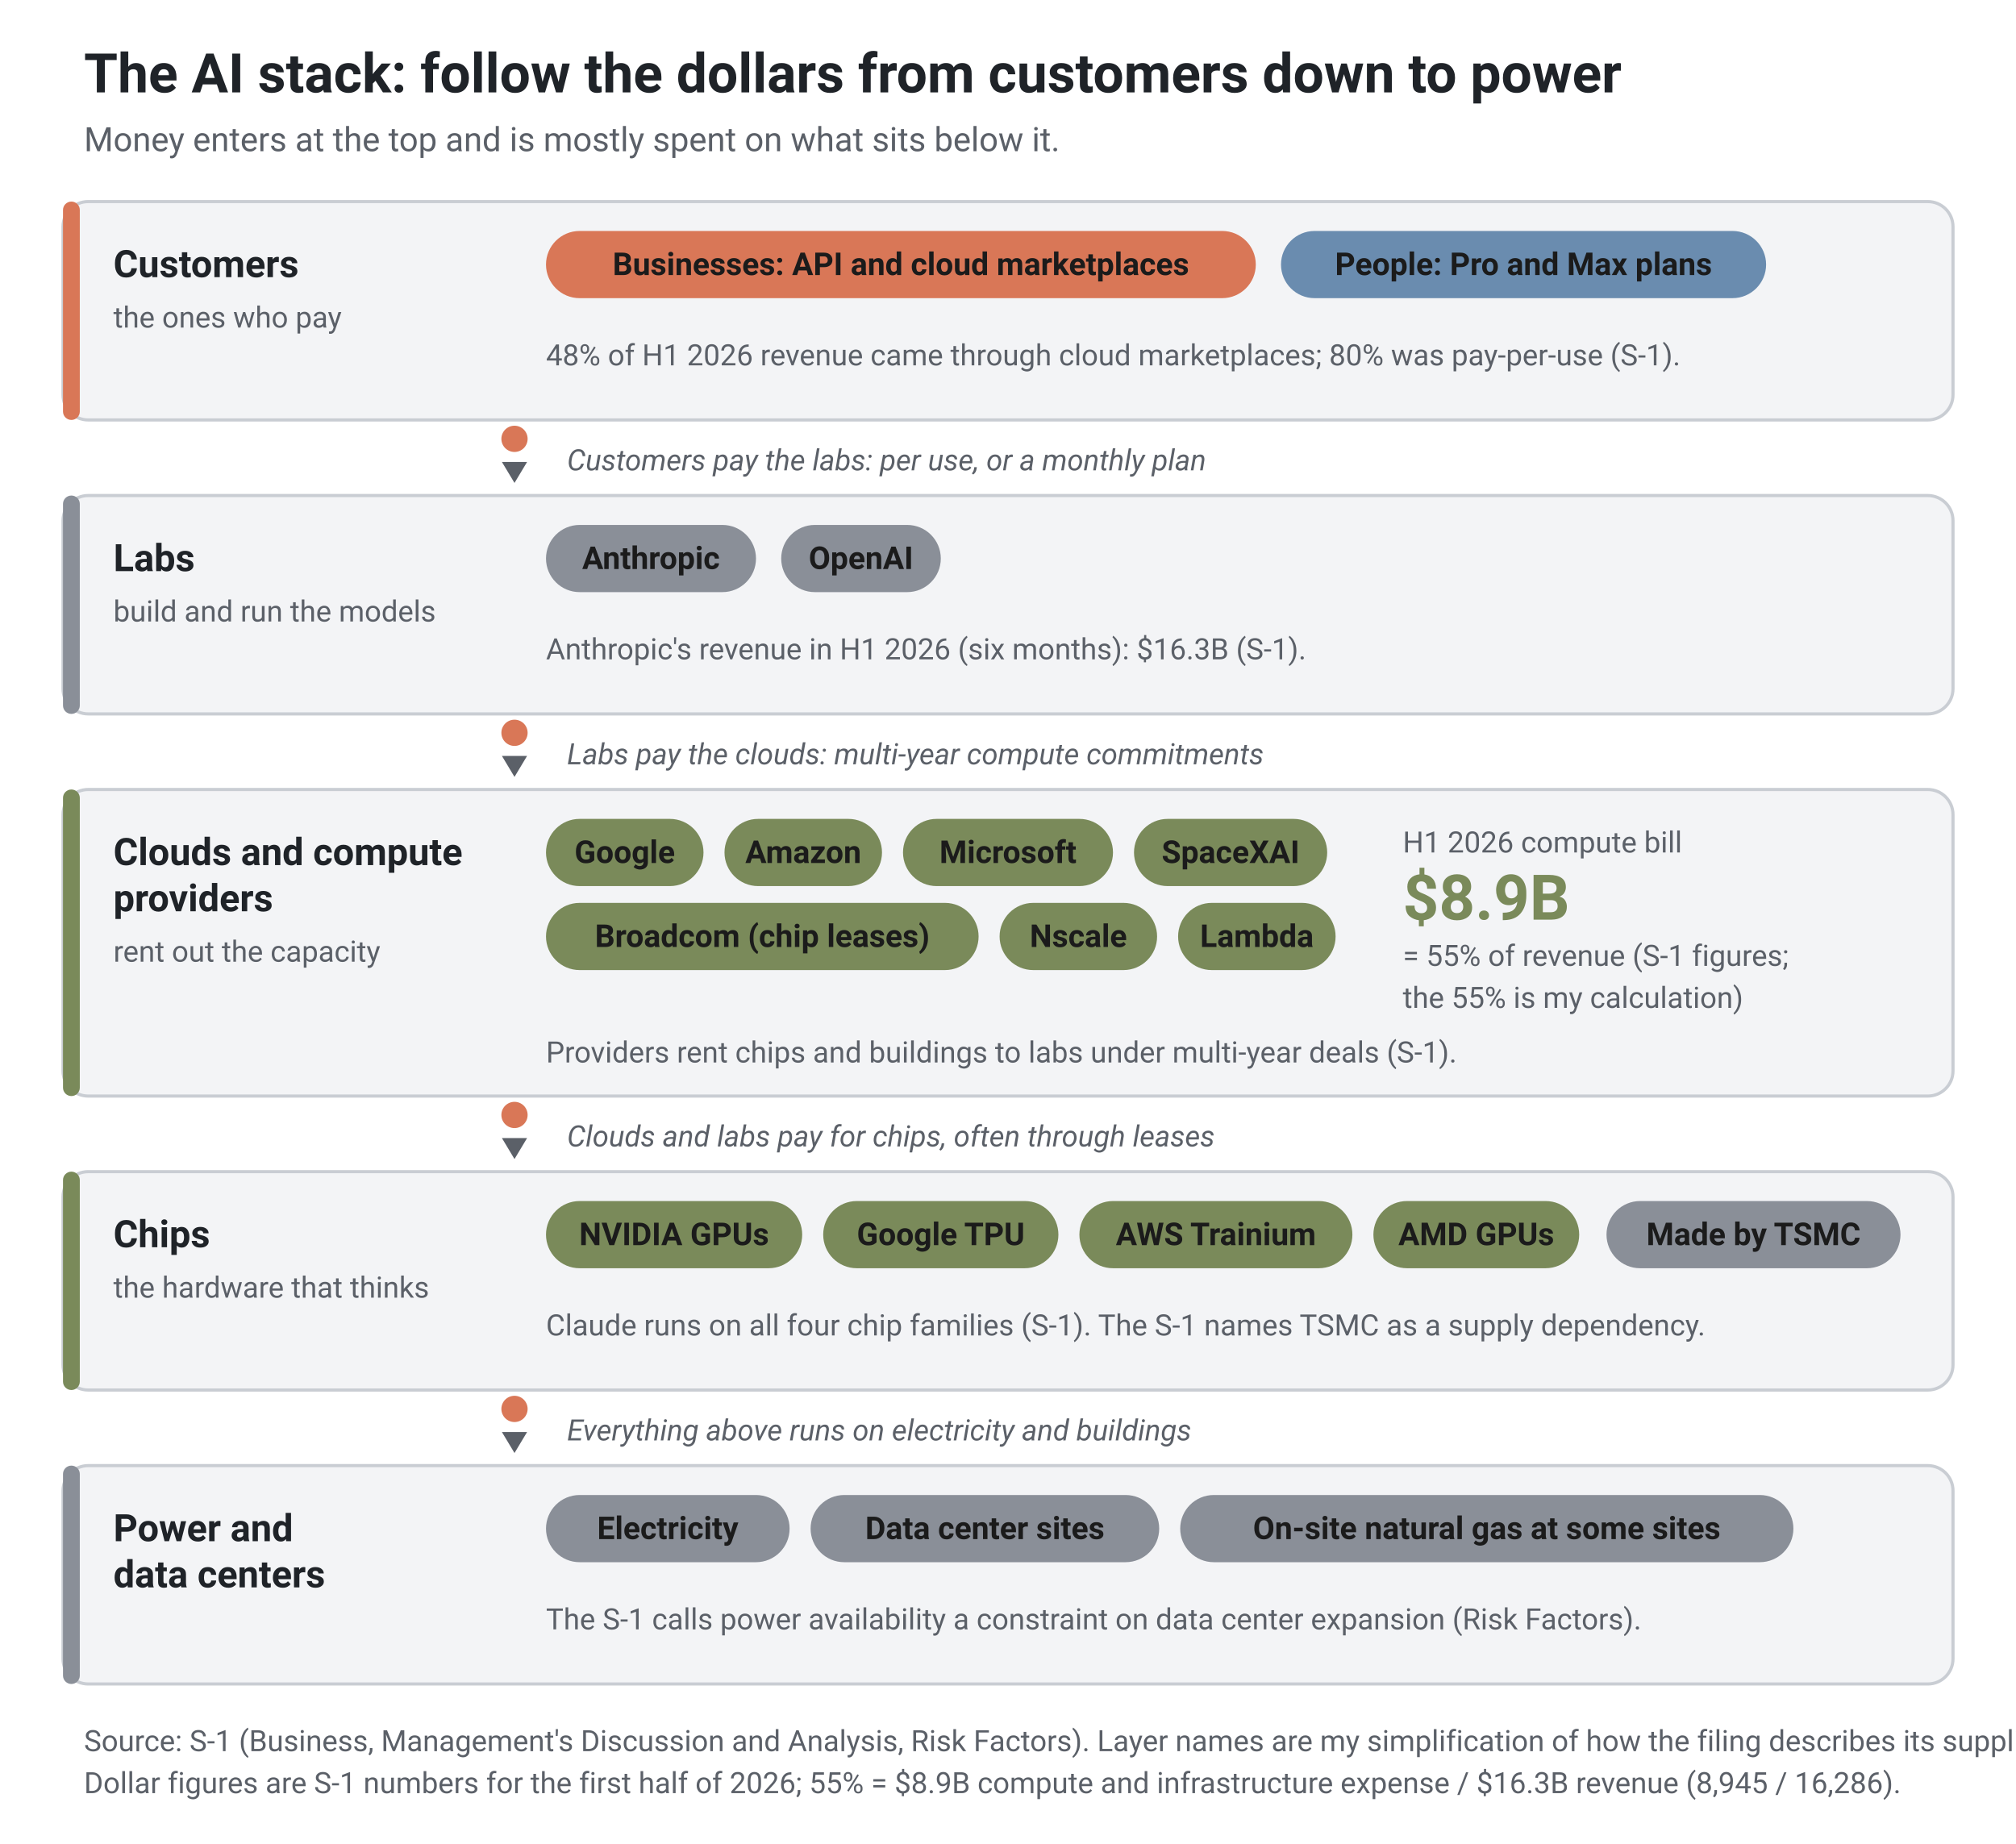
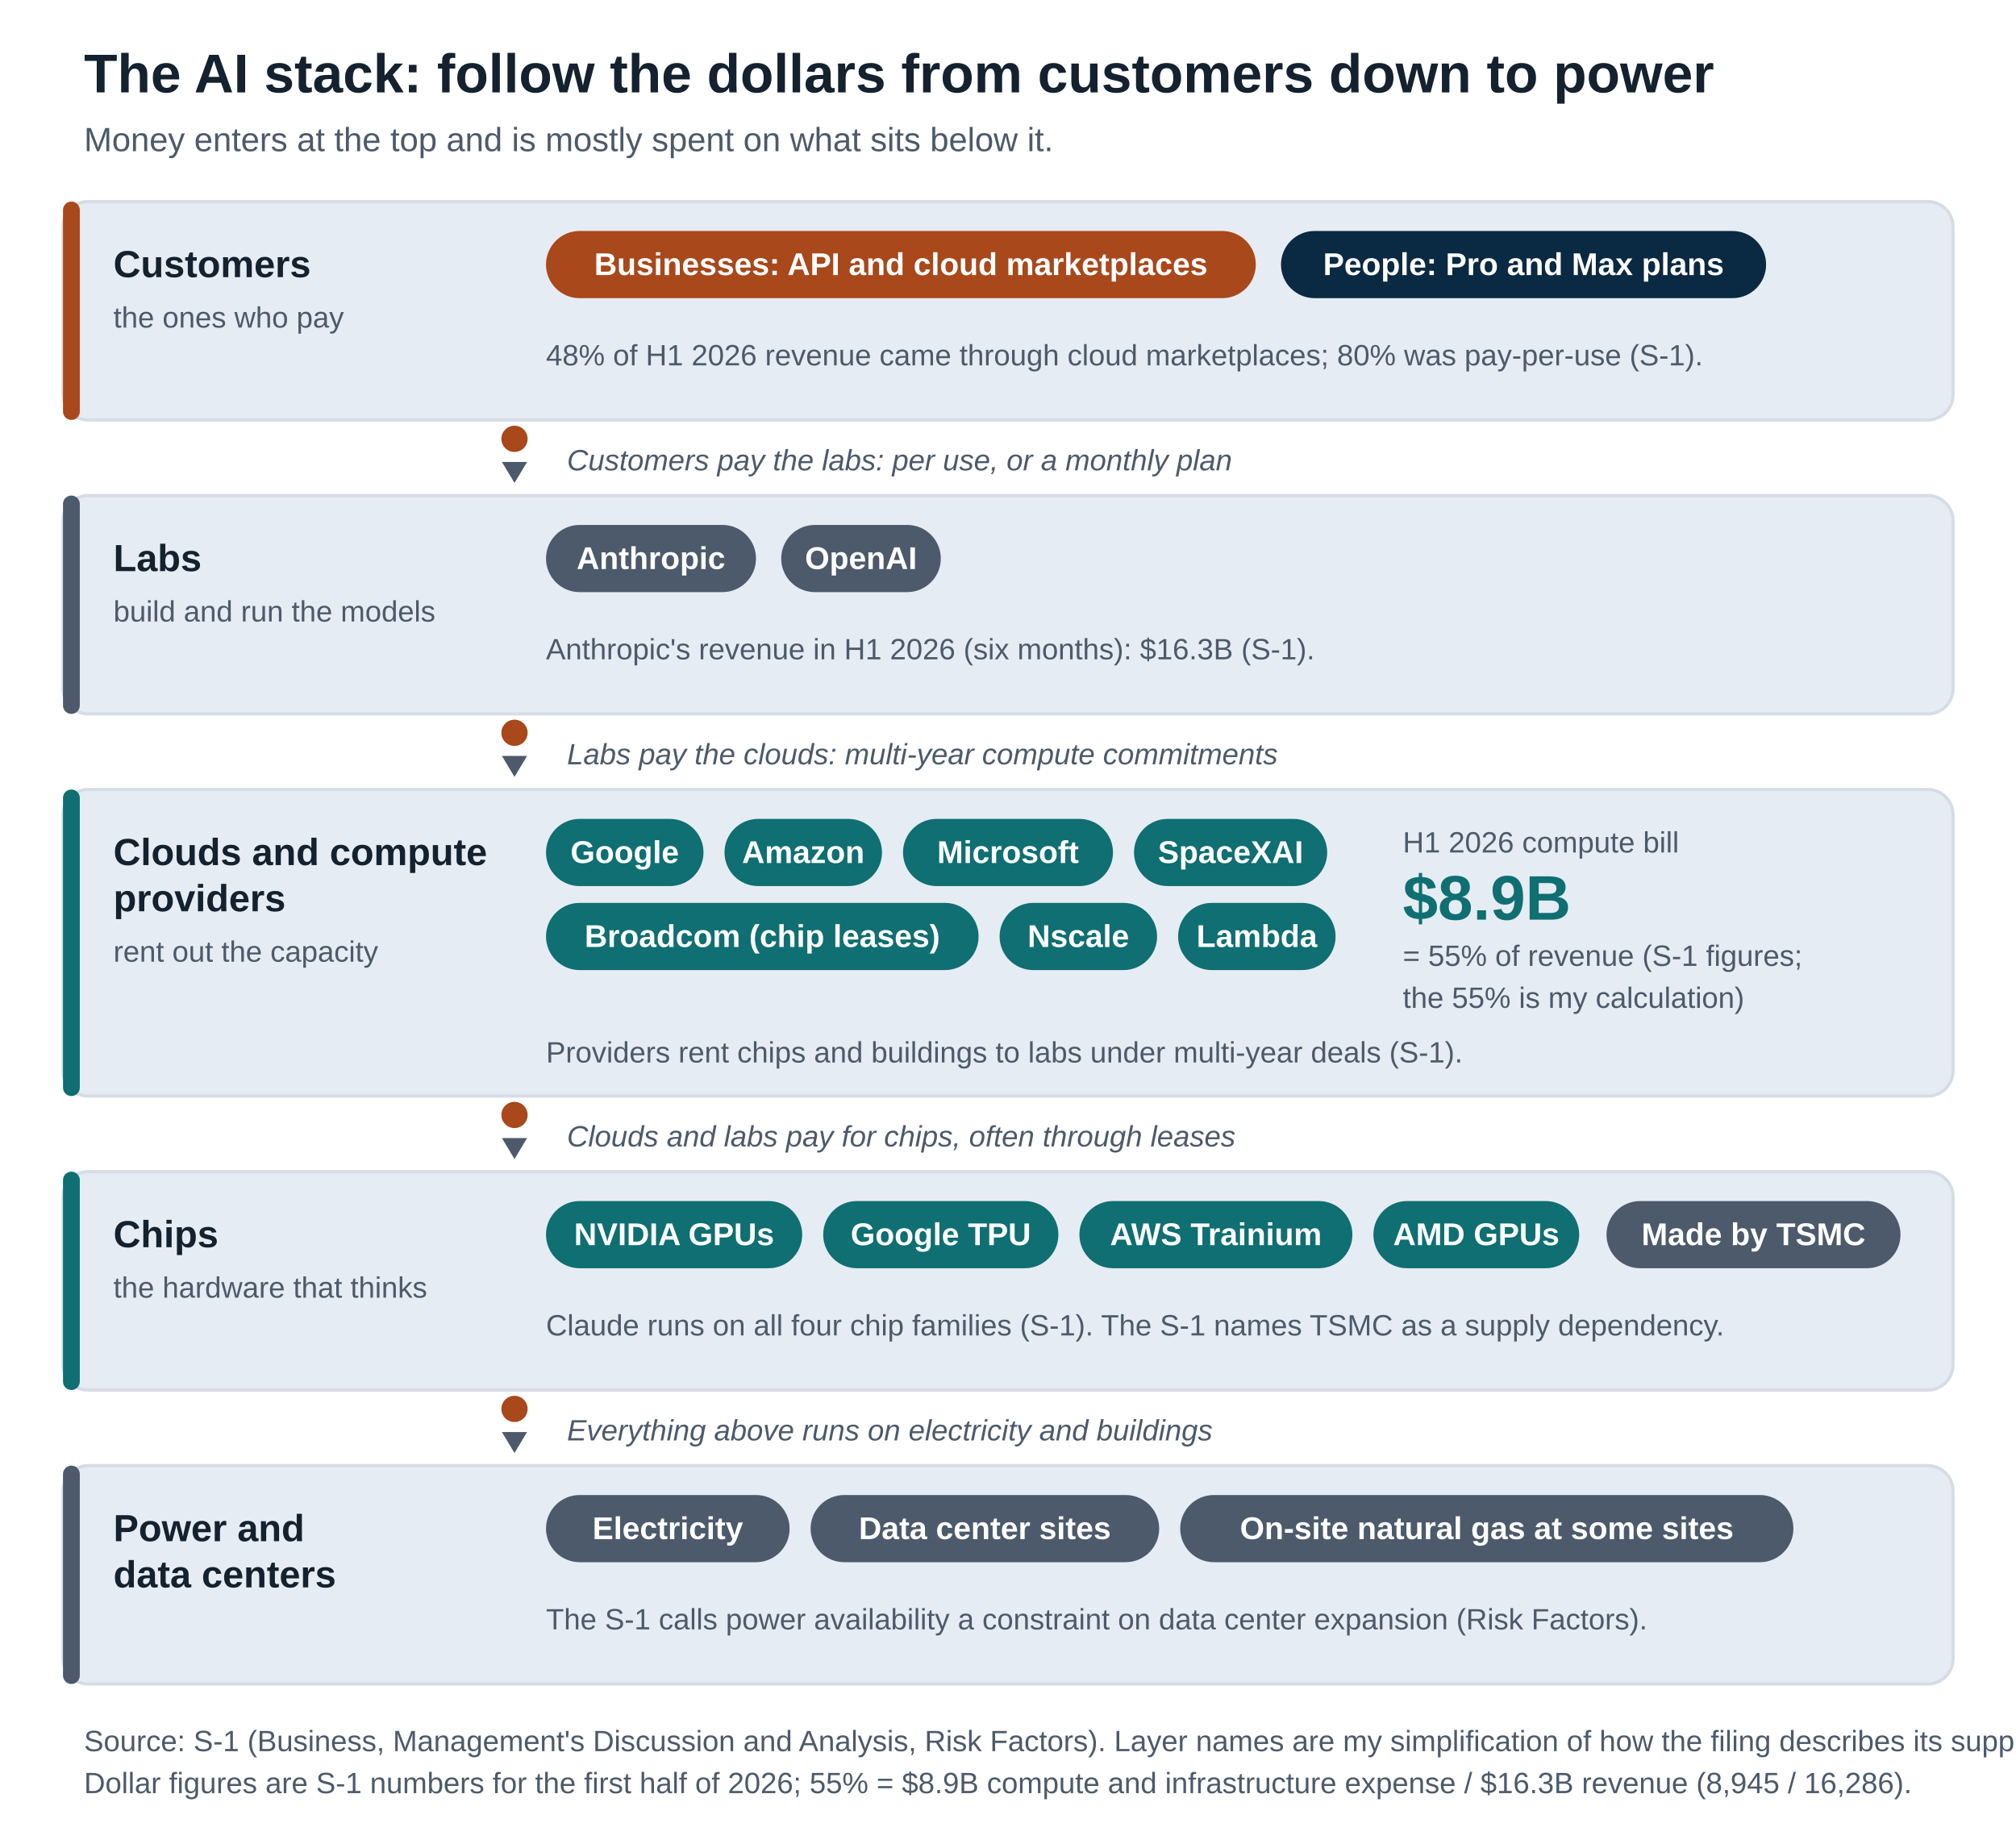
<svg xmlns="http://www.w3.org/2000/svg" viewBox="0 0 960 878" width="960" height="878" role="img" aria-labelledby="t d">
  <style>
- svg{--bg:#ffffff;--ink:#1f2328;--mut:#5b6068;--line:#c9cdd3;--panel:#f3f4f6;--cons:#d97757;--subs:#6a8caf;--hw:#7a8a5a;--neu:#8a8f98;--loss:#c4554d;--pos:#3f8f6b;--on:#1b1b1b}
- @media (prefers-color-scheme: dark){svg{--bg:#14161a;--ink:#ecebe6;--mut:#a9aeb6;--line:#3a3e45;--panel:#1d2025}}
- text{font-family:-apple-system,BlinkMacSystemFont,"Segoe UI",Roboto,"Helvetica Neue",Arial,sans-serif;fill:var(--ink,#1f2328)}
+ svg{--bg:#ffffff;--ink:#14212f;--mut:#4c5a6b;--line:#d5dce5;--panel:#e6ecf3;--cons:#a8481b;--subs:#0a2942;--hw:#0f6f72;--neu:#4c5a6b;--loss:#b3261e;--pos:#1b6b45;--on:#ffffff}
+ @media (prefers-color-scheme: dark){svg{--bg:#0e2238;--ink:#e8edf3;--mut:#9daec0;--line:#22384f;--panel:#13304f}}
+ text{font-family:"Benton Sans", BentonSans, "Public Sans", "Helvetica Neue", Arial, sans-serif;fill:var(--ink,#14212f)}
.bg{fill:var(--bg,#ffffff)}
.title{font-size:26px;font-weight:700}
- .dek{font-size:16px;fill:var(--mut,#5b6068)}
- .src{font-size:14px;fill:var(--mut,#5b6068)}
- .mut{font-size:14px;fill:var(--mut,#5b6068)}
+ .dek{font-size:16px;fill:var(--mut,#4c5a6b)}
+ .src{font-size:14px;fill:var(--mut,#4c5a6b)}
+ .mut{font-size:14px;fill:var(--mut,#4c5a6b)}
.lname{font-size:18px;font-weight:700}
- .tag{font-size:15px;font-weight:600;text-anchor:middle;fill:var(--on,#1b1b1b)}
- .band{fill:var(--panel,#f3f4f6);stroke:var(--line,#c9cdd3);stroke-width:1.5}
- .big{font-size:30px;font-weight:700;fill:var(--hw,#7a8a5a)}
- .gap{font-size:14px;font-style:italic;fill:var(--mut,#5b6068)}
- .cons{fill:var(--cons,#d97757)}
- .subs{fill:var(--subs,#6a8caf)}
- .hw{fill:var(--hw,#7a8a5a)}
- .neu{fill:var(--neu,#8a8f98)}
- .arrow{fill:var(--mut,#5b6068)}
+ .tag{font-size:15px;font-weight:600;text-anchor:middle;fill:var(--on,#ffffff)}
+ .band{fill:var(--panel,#e6ecf3);stroke:var(--line,#d5dce5);stroke-width:1.5}
+ .big{font-size:30px;font-weight:700;fill:var(--hw,#0f6f72)}
+ .gap{font-size:14px;font-style:italic;fill:var(--mut,#4c5a6b)}
+ .cons{fill:var(--cons,#a8481b)}
+ .subs{fill:var(--subs,#0a2942)}
+ .hw{fill:var(--hw,#0f6f72)}
+ .neu{fill:var(--neu,#4c5a6b)}
+ .arrow{fill:var(--mut,#4c5a6b)}
.layer{transform-box:fill-box;transform-origin:50% 0%}
- .coin{fill:var(--cons,#d97757);stroke:var(--bg,#ffffff);stroke-width:1.5;transform-box:fill-box;transform-origin:50% 50%}
+ .coin{fill:var(--cons,#a8481b);stroke:var(--bg,#ffffff);stroke-width:1.5;transform-box:fill-box;transform-origin:50% 50%}
@keyframes rise{from{transform:translateY(-14px);opacity:0}to{transform:translateY(0);opacity:1}}
@keyframes fall{0%{transform:translateY(-4px);opacity:0}20%{transform:translateY(0);opacity:1}80%{transform:translateY(12px);opacity:1}100%{transform:translateY(16px);opacity:0}}
.play .layer{animation:rise .7s ease-out both}
.play .coin{animation:fall 2.4s ease-in infinite both}
@media (prefers-reduced-motion: reduce){*{animation:none!important}}
</style>
+   <style>@media (prefers-color-scheme: dark){svg{--cons:#EE9264;--subs:#A9C2E3;--hw:#4FC3C0;--neu:#6A82A0;--loss:#F27D74;--pos:#5FC38A;--on:#081420;--api:#EE9264;--sub:#A9C2E3;--neutral:#6A82A0;--cash:#5FC38A}}@media (prefers-color-scheme: dark){.vw{fill:#081420}}</style>
  <rect class="bg" x="0" y="0" width="960" height="878" />
  <text class="title" x="40" y="44">The AI stack: follow the dollars from customers down to power</text>
  <text class="dek" x="40" y="72">Money enters at the top and is mostly spent on what sits below it.</text>
  <g class="layer" style="animation-delay:0s">
    <rect class="band" x="30" y="96" width="900" height="104" rx="12" />
    <rect class="cons" x="30" y="96" width="8" height="104" rx="4" />
    <text class="lname" x="54" y="132">Customers</text>
    <text class="mut" x="54" y="156">the ones who pay</text>
    <rect class="cons" x="260" y="110" width="338" height="32" rx="16" />
    <text class="tag" x="429" y="131">Businesses: API and cloud marketplaces</text>
    <rect class="subs" x="610" y="110" width="231" height="32" rx="16" />
    <text class="tag" x="725.5" y="131">People: Pro and Max plans</text>
    <text class="mut" x="260" y="174">48% of H1 2026 revenue came through cloud marketplaces; 80% was pay-per-use (S-1).</text>
  </g>
  <g class="layer" style="animation-delay:0.3s">
    <circle class="coin" cx="245" cy="209" r="7" style="animation-delay:0.8s" />
    <polygon class="arrow" points="239,220 251,220 245,230" />
    <text class="gap" x="270" y="224">Customers pay the labs: per use, or a monthly plan</text>
  </g>
  <g class="layer" style="animation-delay:0.5s">
    <rect class="band" x="30" y="236" width="900" height="104" rx="12" />
    <rect class="neu" x="30" y="236" width="8" height="104" rx="4" />
    <text class="lname" x="54" y="272">Labs</text>
    <text class="mut" x="54" y="296">build and run the models</text>
    <rect class="neu" x="260" y="250" width="100" height="32" rx="16" />
    <text class="tag" x="310" y="271">Anthropic</text>
    <rect class="neu" x="372" y="250" width="76" height="32" rx="16" />
    <text class="tag" x="410" y="271">OpenAI</text>
    <text class="mut" x="260" y="314">Anthropic's revenue in H1 2026 (six months): $16.3B (S-1).</text>
  </g>
  <g class="layer" style="animation-delay:0.8s">
    <circle class="coin" cx="245" cy="349" r="7" style="animation-delay:1.3s" />
    <polygon class="arrow" points="239,360 251,360 245,370" />
    <text class="gap" x="270" y="364">Labs pay the clouds: multi-year compute commitments</text>
  </g>
  <g class="layer" style="animation-delay:1s">
    <rect class="band" x="30" y="376" width="900" height="146" rx="12" />
    <rect class="hw" x="30" y="376" width="8" height="146" rx="4" />
    <text class="lname" x="54" y="412">Clouds and compute</text>
    <text class="lname" x="54" y="434">providers</text>
    <text class="mut" x="54" y="458">rent out the capacity</text>
    <rect class="hw" x="260" y="390" width="75" height="32" rx="16" />
    <text class="tag" x="297.5" y="411">Google</text>
    <rect class="hw" x="345" y="390" width="75" height="32" rx="16" />
    <text class="tag" x="382.5" y="411">Amazon</text>
    <rect class="hw" x="430" y="390" width="100" height="32" rx="16" />
    <text class="tag" x="480" y="411">Microsoft</text>
    <rect class="hw" x="540" y="390" width="92" height="32" rx="16" />
    <text class="tag" x="586" y="411">SpaceXAI</text>
    <rect class="hw" x="260" y="430" width="206" height="32" rx="16" />
    <text class="tag" x="363" y="451">Broadcom (chip leases)</text>
    <rect class="hw" x="476" y="430" width="75" height="32" rx="16" />
    <text class="tag" x="513.5" y="451">Nscale</text>
    <rect class="hw" x="561" y="430" width="75" height="32" rx="16" />
    <text class="tag" x="598.5" y="451">Lambda</text>
    <text class="mut" x="668" y="406">H1 2026 compute bill</text>
    <text class="big" x="668" y="438">$8.9B</text>
    <text class="mut" x="668" y="460">= 55% of revenue (S-1 figures;</text>
    <text class="mut" x="668" y="480">the 55% is my calculation)</text>
    <text class="mut" x="260" y="506">Providers rent chips and buildings to labs under multi-year deals (S-1).</text>
  </g>
  <g class="layer" style="animation-delay:1.3s">
    <circle class="coin" cx="245" cy="531" r="7" style="animation-delay:1.8s" />
    <polygon class="arrow" points="239,542 251,542 245,552" />
    <text class="gap" x="270" y="546">Clouds and labs pay for chips, often through leases</text>
  </g>
  <g class="layer" style="animation-delay:1.5s">
    <rect class="band" x="30" y="558" width="900" height="104" rx="12" />
    <rect class="hw" x="30" y="558" width="8" height="104" rx="4" />
    <text class="lname" x="54" y="594">Chips</text>
    <text class="mut" x="54" y="618">the hardware that thinks</text>
    <rect class="hw" x="260" y="572" width="122" height="32" rx="16" />
    <text class="tag" x="321" y="593">NVIDIA GPUs</text>
    <rect class="hw" x="392" y="572" width="112" height="32" rx="16" />
    <text class="tag" x="448" y="593">Google TPU</text>
    <rect class="hw" x="514" y="572" width="130" height="32" rx="16" />
    <text class="tag" x="579" y="593">AWS Trainium</text>
    <rect class="hw" x="654" y="572" width="98" height="32" rx="16" />
    <text class="tag" x="703" y="593">AMD GPUs</text>
    <rect class="neu" x="765" y="572" width="140" height="32" rx="16" />
    <text class="tag" x="835" y="593">Made by TSMC</text>
    <text class="mut" x="260" y="636">Claude runs on all four chip families (S-1). The S-1 names TSMC as a supply dependency.</text>
  </g>
  <g class="layer" style="animation-delay:1.8s">
    <circle class="coin" cx="245" cy="671" r="7" style="animation-delay:2.3s" />
    <polygon class="arrow" points="239,682 251,682 245,692" />
    <text class="gap" x="270" y="686">Everything above runs on electricity and buildings</text>
  </g>
  <g class="layer" style="animation-delay:2s">
    <rect class="band" x="30" y="698" width="900" height="104" rx="12" />
    <rect class="neu" x="30" y="698" width="8" height="104" rx="4" />
    <text class="lname" x="54" y="734">Power and</text>
    <text class="lname" x="54" y="756">data centers</text>
    <rect class="neu" x="260" y="712" width="116" height="32" rx="16" />
    <text class="tag" x="318" y="733">Electricity</text>
    <rect class="neu" x="386" y="712" width="166" height="32" rx="16" />
    <text class="tag" x="469" y="733">Data center sites</text>
    <rect class="neu" x="562" y="712" width="292" height="32" rx="16" />
    <text class="tag" x="708" y="733">On-site natural gas at some sites</text>
    <text class="mut" x="260" y="776">The S-1 calls power availability a constraint on data center expansion (Risk Factors).</text>
  </g>
  <text class="src" x="40" y="834" textLength="880" lengthAdjust="spacingAndGlyphs">Source: S-1 (Business, Management's Discussion and Analysis, Risk Factors). Layer names are my simplification of how the filing describes its suppliers.</text>
  <text class="src" x="40" y="854" textLength="880" lengthAdjust="spacingAndGlyphs">Dollar figures are S-1 numbers for the first half of 2026; 55% = $8.9B compute and infrastructure expense / $16.3B revenue (8,945 / 16,286).</text>
</svg>
